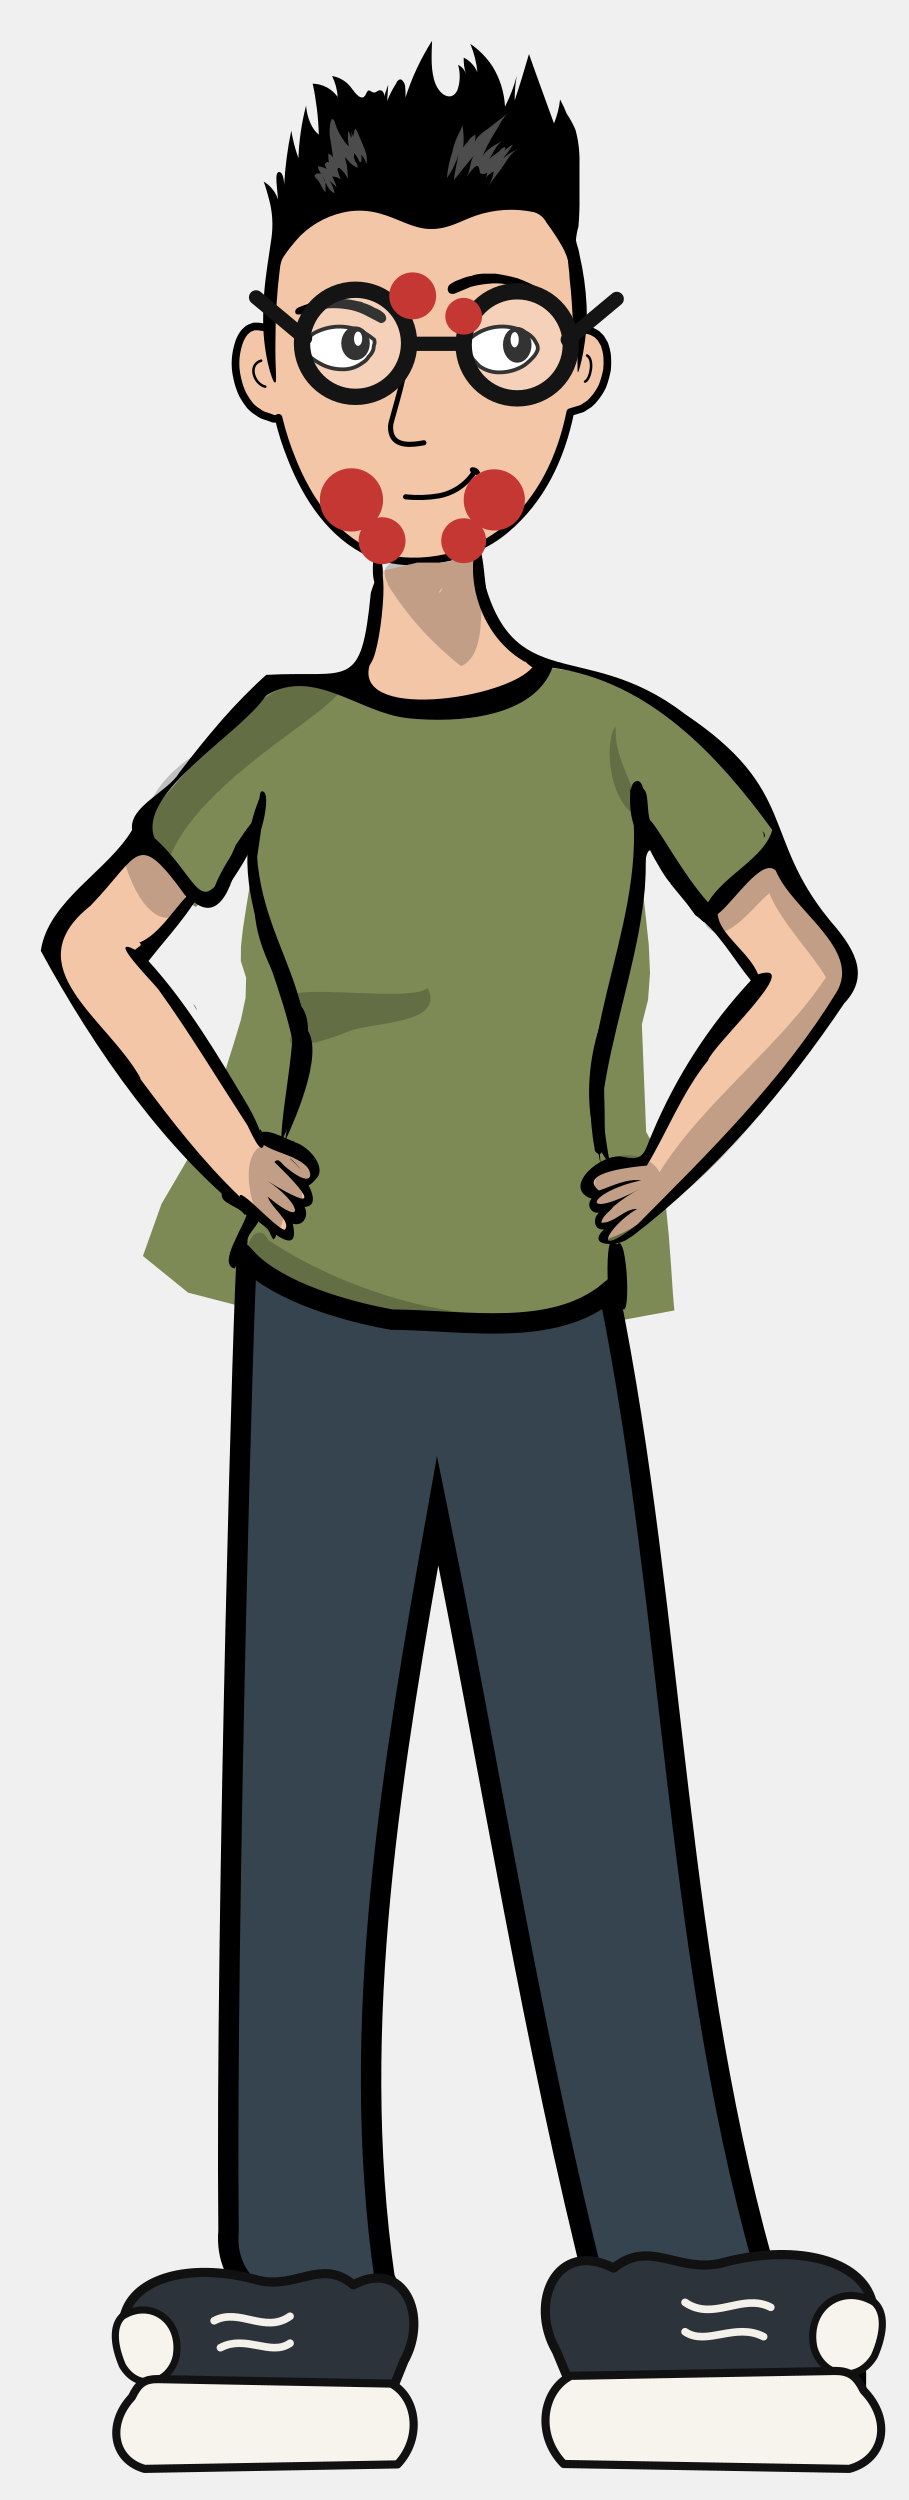
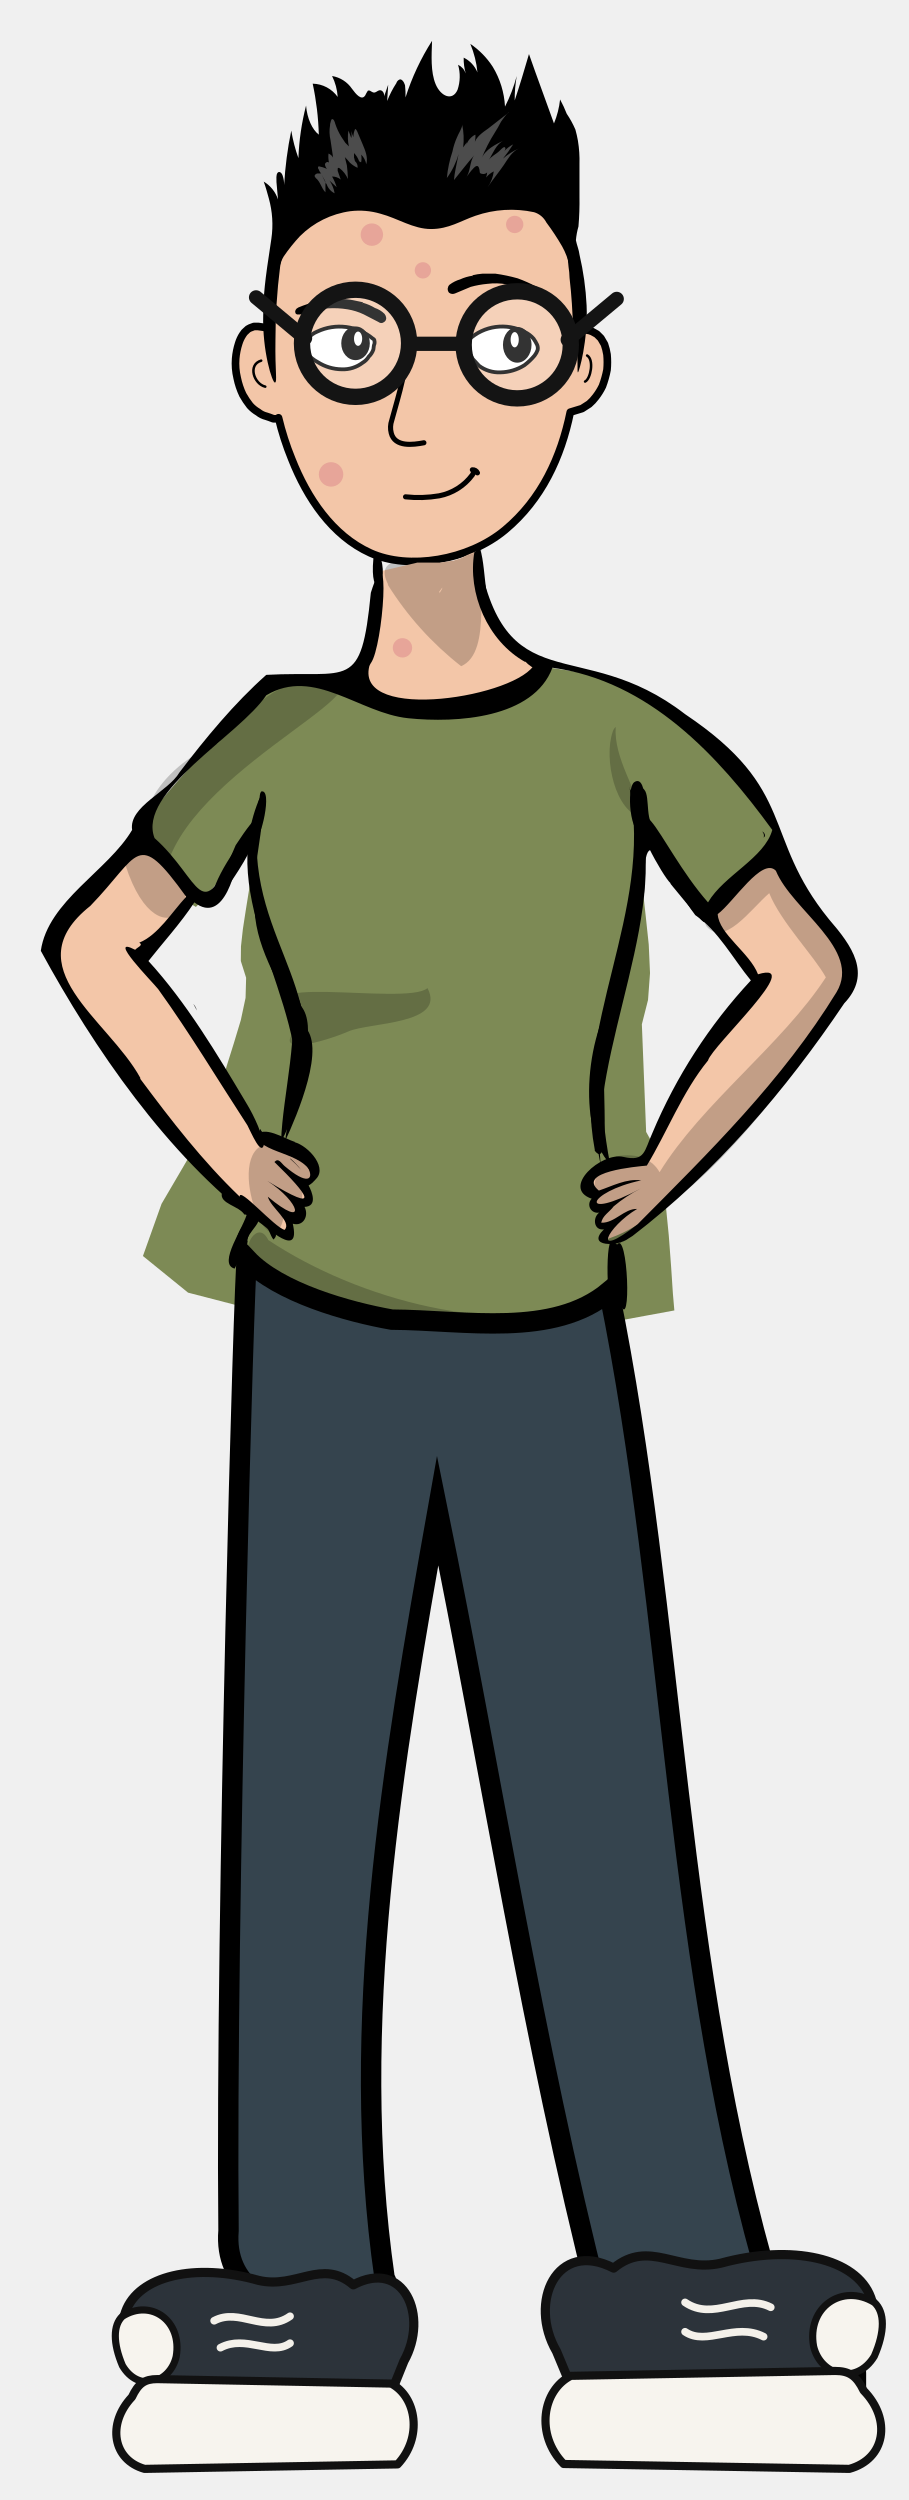
<svg xmlns="http://www.w3.org/2000/svg" width="178.1" height="490.1" viewBox="167.1 50 178.1 490.1">
  <svg width="500" height="600" preserveAspectRatio="xMidYMin slice" style="overflow:visible" viewBox="0 0 500 600">
    <svg width="500" height="600" style="overflow:visible">
      <svg width="500" height="600" preserveAspectRatio="xMidYMin slice" style="overflow:visible" viewBox="0 0 500 600">
        <svg viewBox="0 0 500 600">
          <path fill="#f3c6a8" stroke="#000" stroke-linecap="round" stroke-linejoin="round" stroke-width="1.5" d="M286.1 119.5a11.7 11.7 0 0 0-.5-2l-.7-1.2-.8-.8-.9-.5a3.5 3.5 0 0 0-1.1-.3h-1.9c-.1-3.5-.3-6.9-.7-10.3a16 16 0 0 0-.2-2.2c-.5-6.1-1.6-12.5-5.9-17.1s-11.7-4.9-17.7-5-13.5 0-19.8 2.4a22.2 22.2 0 0 0-9.5 6.5c-2.6 3.2-3.8 7.1-4.7 11a64 64 0 0 0-2 14.4l-.2-.2h-.4l-1.4-.2h-.8l-.8.3a1.8 1.8 0 0 0-.7.5 2.7 2.7 0 0 0-.7.8 6.7 6.7 0 0 0-.8 1.7 13.3 13.3 0 0 0-.6 3 12.2 12.2 0 0 0 .3 3.8 14.2 14.2 0 0 0 1.1 3.3 15.3 15.3 0 0 0 1.4 2.1 6.5 6.5 0 0 0 1.6 1.3 4 4 0 0 0 1.6.8l.6.2.8.3h.8l.2-.2a55 55 0 0 0 2.6 8.1c3 7.6 7.9 15 15.4 18.4s19.2 1.5 26.4-4.5 11-14.3 12.8-23.1l2.3-.7 1.4-.9a8.6 8.6 0 0 0 1.3-1.4 12 12 0 0 0 1.3-2.1 19 19 0 0 0 .9-3.2 16 16 0 0 0 0-3" />
          <path fill="none" stroke="#000" stroke-linecap="round" stroke-linejoin="round" stroke-width=".5" d="M218.3 120.7c-2.7.8-1.4 4.6.8 5.1m63.1-6.1c1.4.8.7 4.6-.4 5.1" />
          <path d="M282.1 109.9a56 56 0 0 0-1.4-10c-.1-.9-.5-1.8-.7-2.8a14 14 0 0 1 .5-2.7 57 57 0 0 0 .2-5.9v-6.3a24 24 0 0 0-.3-4.6 23 23 0 0 0-.5-2.2 18.7 18.7 0 0 0-1.7-3.1 24 24 0 0 0-1.3-2.8 17.1 17.1 0 0 1-1.2 4.7c-1.6-4.5-3.3-9-4.9-13.6-.9 3.1-1.8 6.1-2.8 9.1a26 26 0 0 1 .4-4.8 30 30 0 0 1-2.3 6 16.7 16.7 0 0 0-2.4-7.8 15.8 15.8 0 0 0-4.4-4.5 19.2 19.2 0 0 1 1.4 5.6 5.5 5.5 0 0 0-2.7-2.9 10.6 10.6 0 0 0 .4 3.1 2.9 2.9 0 0 0-1.5-1.7 8.2 8.2 0 0 1-.1 4.9c-1 2.3-3.3 1.3-4.3-1.1s-.8-5.6-.7-8.5a47.5 47.5 0 0 0-5.2 11.1 18.5 18.5 0 0 0-.1-2.4c-.2-.7-.7-1.3-1.1-1.1a1.1 1.1 0 0 0-.6.7 19.2 19.2 0 0 0-1.8 3.5c.1-1 .1-2.1.2-3.2l-.8 2.3c.1-.7-.4-1.3-.9-1.2s-.8.6-1.3.4-.6-.5-1-.3a7 7 0 0 0-.5.9c-.7 1.1-1.8-.2-2.6-1.3a5.9 5.9 0 0 0-3.9-2.5 10.8 10.8 0 0 1 1.1 4.1 6.2 6.2 0 0 0-4.9-2.6 54.7 54.7 0 0 1 1.2 10c-1.3-1-2.3-3.2-2.5-5.7a48.2 48.2 0 0 0-1.5 10.3 30.5 30.5 0 0 1-1.4-5.4 73 73 0 0 0-1.4 10.7 5.4 5.4 0 0 0-.3-1.9c-.2-.6-.7-.9-1-.5s-.2 1.2-.2 1.8l.3 3.4a6.4 6.4 0 0 0-2.8-3.5c.4 1.1.7 2.2 1 3.3a19.1 19.1 0 0 1 .5 7.9c-1.4 9.1-1.5 10.7-1.6 14.9-.2 7.2 1.8 13.4 2.3 13.3s0-2.1.1-8.3a113 113 0 0 1 .9-14.3 4.8 4.8 0 0 1 .7-2.1 33 33 0 0 1 3.2-4 17.3 17.3 0 0 1 9.9-4.9 14.7 14.7 0 0 1 5.9.5c3.4.9 6.4 3 9.9 3s5.8-1.6 8.7-2.6a21.4 21.4 0 0 1 11.5-.7 4 4 0 0 1 2.4 2 48 48 0 0 1 3.1 4.7c2.7 4.8 2.2 11.3 2.7 16.8s.2 7.9.4 7.9 2-6.2 1.7-13.1" />
          <path fill="#fff" d="m257.9 78.9.7-1v.5c0-.7 1.1-1.8 1.7-2a5.5 5.5 0 0 1-.2 1.8c.2-1.3 1.7-2.3 2.7-3l4.1-3.2c-.3 0-1.4 1.6-1.6 1.9a23 23 0 0 1-1.2 2.1 30.6 30.6 0 0 0-2.6 5.1c.7-1.8 2.8-2.8 4.4-3.6-1.6.8-2.1 2.5-3 3.9.4-.7 1.5-1.2 2.1-1.8s.9-.9 1.1-.7 0 .6-.2.8a5.9 5.9 0 0 1 1.8-1.4 28 28 0 0 1-2 2.8 12.7 12.7 0 0 1 3.1-2c-1.4.7-2.1 2-2.9 3.2s-2.2 2.9-3.2 4.4a6.9 6.9 0 0 0 1.2-3.1 4.4 4.4 0 0 0-1.5 1.2 4.4 4.4 0 0 0 .2-1 1 1 0 0 1-.9.3c-.7-.1-.5-.3-.6-.8s-.3-1.2-1.1-.4-1.1 1.4-1.7 2.1c1.1-1.1.8-3.4 1.8-4.6-1.4 1.6-2.7 3.3-4 4.9a15 15 0 0 1 .3-2.1l.6-3a14.7 14.7 0 0 1-2.3 4.7 23 23 0 0 1 1.1-5.2 13 13 0 0 1 .9-2.8c.2-.6 1.1-1.9 1-2.5a13.7 13.7 0 0 1 .2 4.5m-28 4.8c.1 0 .2.2.2.3h-.8c-.3.1-.6.3-.5.6l.2.3c.9.7 1.1 2 1.9 2.8v-2a4.7 4.7 0 0 0-.5-1 7.5 7.5 0 0 0-.7-1.2.8.8 0 0 0-.2-.4c-.1-.2-.1-.4.1-.5l.8.2.8.3a1.5 1.5 0 0 1-.4-.9c.1-.4.6-.6.8-.3a5.5 5.5 0 0 1-.1-1.8 1.8 1.8 0 0 1 .9.8l-.5-3.4a7.7 7.7 0 0 1-.2-1.5 6.6 6.6 0 0 1 .1-1.4 1.3 1.3 0 0 1 .1-.6 2.1 2.1 0 0 1 .2-.6c.4-.3.7.7.7.8a12.3 12.3 0 0 0 1.2 2.6l.8 1.2.4.4.3.3a8.1 8.1 0 0 1-.1-3.1c.2.4.3.8.5 1.3s.1-.8.1-1.2a4.2 4.2 0 0 0 .4 1.2 3 3 0 0 1 .2-1.3c0-.1.1-.3.2-.3s.2.3.3.4l1.1 2.6c.5 1.2 1.1 2.6.7 3.9a3.5 3.5 0 0 0-1-1.9 3.8 3.8 0 0 1 0 1.5.5.5 0 0 1-.4-.2 4.4 4.4 0 0 0-1-1.6v.9c.1.2.1.5.2.7a1.5 1.5 0 0 1 .5 1.3 5.6 5.6 0 0 1-1.5-1l-.6-.7-.4-.4c0 .1.1.2.1.4l.3 1.2a25 25 0 0 1 .2 2.7 5.1 5.1 0 0 0-1.6-2.1c-.2-.1-.4-.2-.4.1v.4l.6 1.7a2.7 2.7 0 0 0-1.7-.6 10.2 10.2 0 0 1 .9 2.1l-1.4-1.3a6.3 6.3 0 0 1 1 2.5 3.1 3.1 0 0 1-1.6-1.9h-.1" opacity=".3" />
        </svg>
      </svg>
    </svg>
    <svg width="500" height="600" style="overflow:visible">
      <svg width="500" height="600" preserveAspectRatio="xMidYMin slice" style="overflow:visible" viewBox="0 0 500 600">
        <svg viewBox="0 0 500 600">
          <path fill="none" stroke="#000" stroke-linecap="round" stroke-linejoin="round" d="M260.7 142.7a1 1 0 0 0-1-.6.8.8 0 0 0 .4.4 2.1 2.1 0 0 0-.4.6 10.6 10.6 0 0 1-6.5 4.1 24 24 0 0 1-6.6.2" />
          <path stroke="#000" stroke-miterlimit="10" stroke-width=".5" d="M238.2 109.6a9.4 9.4 0 0 1 2.3 1 4.6 4.6 0 0 1 1.8 1.1c.3.4.4.9 0 1.2s-.6.2-.9 0l-2.9-1.5a12 12 0 0 0-3.2-1 17 17 0 0 0-3.9-.2 20 20 0 0 0-5.5 1.2h-.5c-.3-.1-.2-.5 0-.7l.3-.2a23 23 0 0 1 3.7-1.2 16.8 16.8 0 0 1 4.4-.4 10 10 0 0 1 2.5.2l1.9.4m21.6-5.2a8.4 8.4 0 0 0-2.4.7 6.3 6.3 0 0 0-2 1 .9.9 0 0 0-.1 1.2.9.9 0 0 0 .9.1l3.1-1.3a19 19 0 0 1 3.3-.6 12.8 12.8 0 0 1 3.9.1 20.7 20.7 0 0 1 5.3 1.8h.4a.4.4 0 0 0 .1-.7l-.2-.2a28 28 0 0 0-3.6-1.6 33 33 0 0 0-4.3-.9h-2.5a12.5 12.5 0 0 0-1.9.3m-2.3 1.7h-.1" />
          <path fill="#fff" stroke="#000" stroke-linecap="round" stroke-linejoin="round" stroke-width=".75" d="M240.3 118.5a3.4 3.4 0 0 1-.9 1.4 3.4 3.4 0 0 1-1.2 1.2 6.3 6.3 0 0 1-4.1 1.3 8.9 8.9 0 0 1-4.7-1.4 6.8 6.8 0 0 1-2.1-1.7 3.3 3.3 0 0 1-.6-1 1.7 1.7 0 0 1 .1-1 3.6 3.6 0 0 1 .7-1 4.6 4.6 0 0 1 1.8-1.3 10.2 10.2 0 0 1 10.9 1.4c.2.1.3.2.3.4a1.3 1.3 0 0 1-.1.9c0 .3-.1.5-.1.8" />
          <ellipse cx="236.8" cy="117.3" rx="2.8" ry="3.3" />
          <ellipse cx="237.3" cy="116.4" fill="#fff" rx=".8" ry="1.4" />
          <path fill="#fff" stroke="#000" stroke-linecap="round" stroke-linejoin="round" stroke-width=".75" d="M259 118.8a6 6 0 0 0 .8 1.6l1.2 1.3a6.5 6.5 0 0 0 4.2 1.3 9.2 9.2 0 0 0 4.7-1.4 12 12 0 0 0 2-1.9 3.9 3.9 0 0 0 .6-1.1 1.7 1.7 0 0 0-.1-1 7.5 7.5 0 0 0-.7-1.2 5.2 5.2 0 0 0-1.7-1.3 9.6 9.6 0 0 0-11 1.5c-.1.1-.3.2-.3.4s.1.7.1 1a2.4 2.4 0 0 0 .2.8" />
          <ellipse cx="268.5" cy="117.6" rx="2.8" ry="3.5" />
          <ellipse cx="268" cy="116.6" fill="#fff" rx=".8" ry="1.5" />
          <path fill="none" stroke="#000" stroke-linecap="round" stroke-linejoin="round" d="M246.5 116.4a22.2 22.2 0 0 1-.5 8.1c-.6 2.7-1.4 5.3-2.1 7.9a4.3 4.3 0 0 0-.1 2.5c.7 2.8 4.3 2.3 6.4 1.9" />
        </svg>
      </svg>
    </svg>
    <svg width="500" height="600" style="overflow:visible">
      <svg width="500" height="600" preserveAspectRatio="xMidYMin slice" style="overflow:visible" viewBox="0 0 500 600">
        <svg viewBox="0 0 500 600">
          <defs>
            <mask id="a" width="44.95" height="22.26" x="292.31" y="503.34" maskUnits="userSpaceOnUse">
              <path fill="#fff" fill-rule="evenodd" d="M292.3 503.3h44.6v21.8h-44.6z" />
            </mask>
          </defs>
          <path fill="#7d8a55" fill-rule="evenodd" d="m274.3 180.8 7.96 1.23 7.75 2.96 7.37 4.37 6.83 5.44 6.12 6.19 5.25 6.61 4.22 6.7-5.41 6.6-2.73 4.62-1.99 2.46-2.4.14-3.57-2.34-5.03-4.98-6.07-7.8.05 5.17.38 5.53.64 5.73.61 5.75.25 5.59-.39 5.26-1.21 4.77.84 21.1 1.65 2.96 1.25 4.86.9 6.04.64 6.47.46 6.17.34 5.14.29 3.36-12.88 2.37-19.88 1.22-22.96-.32-22.16-2.24-17.45-4.52-8.85-7.18 3.65-10.23 11.07-18.9.55-3.76 1.12-4.26 1.42-4.52 1.38-4.57.93-4.37.11-3.94-1.04-3.28.03-2.87.38-3.43.58-3.77.63-3.92.51-3.84.36-3.58.3-3.09-1.33 1.26-1.45 1.85-1.65 2.23-1.83 2.41-1.93 2.36-1.85 2.12-1.55 1.67-1.86-1.11-1.53-2.03-1.36-2.64-1.39-2.96-1.55-2.97-1.63-2.68-1.29-2.11 3.16-3.69 3.48-4.02 3.68-4.22 3.77-4.26 3.73-4.18 3.58-3.95 3.3-3.58 8.28.57 8.06 1.54 7.88 1.74 7.73 1.16 7.64-.17 7.57-2.28z" />
          <path fill="#f3c6a8" fill-rule="evenodd" d="M194.9 214c-29.2 30-18.5 20.2 1.9 53.4 6.8 7.8 17.1 21.8 27.4 24.7.1-2-.8-3.8 2-3.3-.3-2.2-.8-3.1 1.7-3.6-2.5-4.8 1.3-3 .6-7.7-1.9-2.1-7.9-4.1-10.6-4.7-4.7-9.2-16.5-26.5-23-34.6 12-14.9 12.2-9.2 0-24.2m110.7 14.6c.2 0 10.1 13.8 10.2 13.8-8.3 9-17.5 24.9-22.4 36.1l-4.6-.6c-1.9 1-7 2.3-6.4 5.3 1.7.6 1.1 2.7.9 3.9 2.9.1 1.2 1.5.7 3.1 3-.6 1.2 1.5 1.1 3 17.7-4.7 39.5-37.1 49.7-52.7-18.8-26.2-10.3-29.1-29.2-12.2m-43.7-60-1.5-10.2-1.7.7-1.2.6-1.5.5-2.7.4h-4.4l-7.3 1.7c.1 6.1-2.7 17.2-5.9 22.5 4.6 3.9 19.2 3.2 24.7 3.1l13.9-6c-4.3-2.3-10.2-8.9-12.4-13.3m-42.6 328.1c-5.2 13.2-3.3 15 2.1 27.2 12.7-2 16.4-13.4 16.7-24.7Zm76.8 10.1c15.7-1.4 20.9-8.1 32.9 6.6l-3.7 6.2c-8.5.6-21.7-1.3-29.2-5.7Z" />
          <path d="M261.6 157v.2a5.6 5.6 0 0 1-2.8 1.6l-1.2.6-1.5.5-2.7.4H252a19.7 19.7 0 0 1-4.2-.1h-.8a6 6 0 0 1-2-.3c-2.2.6-3.3 1.8-1.8 4.7h-.1a61.6 61.6 0 0 0 14.4 16c6.3-2.7 2.9-17.7 4.1-23.6m-8.3 9.3a.4.4 0 0 0-.1-.3l.6-.8c0 .4-.4.7-.5 1.1" opacity=".2" />
          <path fill-rule="evenodd" d="M229 182.7c-8 1.1-14 7-19.1 13-9.4 3.4-20.6 15.4-10.1 24.1 6-20.5 49.1-37 29.2-37.1m-7.3 91.6c-12.2-2.3-2 26.4 1 14.5 3.1 3.5 3.9-4 3.6-6 4.8-2.4-.6-8.8-4.6-8.5" opacity=".2" />
          <path fill-rule="evenodd" d="M285.5 305.3c-20.7 7-48.2-.5-65.8-12.2-2-4.1-5.3 1.3-3.6 3.7 2.4 5.6 6.9 9 12.1 12.1l-.4-.3c13.8 8.4 46.1 16 55.7 2.1 1.1-.7 1.7-2.7 3.4-1.4 1.7-.5.4-4.6-1.4-4m-91.8-93.5c-.8 2.1-2.9 3.2-2.6 5.8 6.3 23.1 19.9 8.5 6.8-1.7-2.4-.3-1.8-6-4.2-4.1m126 9.1c0-2-.7-3.8-2.4-2.8-3.8 2.1-7.3 10.9-11 9.3-1.5.5-1.4 3.1-.7 4.2 3.5 4.1 8.7-3.4 12.3-6.5 2.3 5.7 8.8 12.3 11.1 16.5-8.6 13.2-24.3 24.7-32.6 38.2-1.3-2.4-4.3-3.9-8.5-3.1-7.7 3.8-3.1 11.9-1.2 17.1 2.6 2.5 2.3-3.6 5-2.3a11.2 11.2 0 0 0 4.2-3.8c15.2-10.1 27.5-28.6 38.4-43.5 1.4-8.7-7.9-17.7-14.6-23.3m-68.8 22.8c-4.1 3.7-40.2-3.8-24.1 6.4-8.7 8 4.5 3.9 8.6 2.1s19.3-1.3 15.5-8.5m36.3-50.2c-1.8 5.2.5 15.9 5.9 16.8-1.1-5.4-5.7-11.6-5.3-17.8a2.1 2.1 0 0 0-.6 1" opacity=".2" />
          <path fill-rule="evenodd" d="M205.7 248.1a3.3 3.3 0 0 0-.7-1.3zm18.3 29.1a21 21 0 0 1 2.1 2.1 14.7 14.7 0 0 0-2.1-2.2m2.4 3" />
          <path d="M329.6 230.2c-13.3-16.4-6-25.3-28.2-40.2-20.7-16-35.5-1.6-40.7-32.1h-.2c-.6 8.6 2.8 19.1 11.5 22.1-3 6.6-35.3 11.8-32.5.6a3.3 3.3 0 0 1 .3-.6c2.4-3.2 4.1-26.9 0-13.8-1.9 19.5-4.2 15.2-20.5 16.1-6.3 5.6-11.9 12.4-17 19.1-2.2 3.8-10 6.7-9.3 11.3-4.7 8-16.5 13.9-17.9 23.7 10.5 19.3 24.8 40 42.3 53.3 0-.2 0-.3.1-.4 2 1.3 8.6 7.7 7 .6 2.1.6 3.2-1.6 2.3-3.3 2.6-.1 1.5-2.9.8-4.2 5.2-3-3.2-9.4-6.9-8.9.1-.2.1-.4.2-.5a3 3 0 0 1-2.8-1.7 4 4 0 0 1-.1.5v-.2l-.3-.8a34.5 34.5 0 0 0-2.4-4.7c-5.6-9.4-11.6-19.5-19.1-27.7 2.5-3.2 6.4-7.5 9-11.5 6 4.6 8.3-6.8 9-10.9 4.9-7 1.7 9.7 2.8 12.3.4 8.5 5.7 15.3 8.5 23 .9-9.8-8.4-17.5-8.1-27.7-1.3-5.5 5.1-22-4.1-7.9-6.9 16.8-6.7 6.8-15.9-1.4-3.5-9 16.7-20.2 21.9-28 9.4-5.6 18.2 3.5 27.8 4.5s24.6 0 28.3-9.9c18.9 2.6 32.4 17.1 43.1 31.8-1.5 5.5-9.5 8.9-12.6 14.2-10.1-11.4-15.5-30.4-12.4-1.7-.7-18.6 5-2 9.9 4.2 4.4 2.9 7.5 8.7 10.9 12.8a101.6 101.6 0 0 0-19.3 29.9c-1.6 3.5-1.4 5.7-5.7 4.7s-12.3 6.1-6.2 8.2a1.6 1.6 0 0 0 1.5 2.7c-1.4 1-1.1 3.6.9 3.3-3.6 3.5 2.8 3.4 4.8 1.8l.8-.5c16.3-12.5 30-28.5 41.5-45.6 5.5-5.8 1.5-11.3-3-16.5m-126-4.4c-2.8 3-5.5 7.5-9.2 9 .9.5-.4.9-.8 1.4-5.8-3 3.4 6.3 4.5 7.7 6.2 8.6 11.7 17.8 17.5 26.7.6 1.1 2.9 6.7 3.3 3.4 9.1.2 12.8 12.1 4 4.6-.7-.6-1.2-1.7-2-.8 6.6 6.4 9.5 10.4-1.4 3.7 6.4 4.1 8 9.7.1 3.1.6 2.2 4.8 4.9 3.3 6.5-1.9-.4-9-8.6-8.8-6.5-7.3-7-13.4-14.9-19.5-23.1v-.2c-6.3-11.5-24.9-21.7-9.8-33.7 9.8-10.1 9-15.4 18.8-1.8m127.5 18.7c-10.6 17.3-25.1 31.5-39 45.5-9.3 7.3-6 .5-.1-3-2.5-.1-4.4 2.8-7 2.7.1-1.3 1.7-2.2 2.4-3.2a27 27 0 0 1 5.3-3.5c-12.3 6.6-10.7.7.1-1.6-2.9-.4-5.6 1.1-8.3 2-4.5-3.7 7.4-4.7 9.4-4.9 3.9-6.4 7-14.5 12-20.6.8-2.9 19.3-19.8 9.8-16.9-1.6-4.2-7.7-7.9-7.9-11.8 3.1-2.3 8.7-11.3 11.4-8.5 3.2 7.8 16.9 15.4 11.9 23.8" />
          <path fill="#35444e" fill-rule="evenodd" stroke="#000" stroke-miterlimit="10" stroke-width="4" d="M318.3 499.4c-19-63.6-18.8-132.2-31.8-196.2-11 9.1-28.1 5.6-42.6 5.5-8.5-1.5-22.2-5.3-28.4-11.9-.5 1.1-4.2 129-3.6 190.5-1.8 21.6 36.1 18.2 30.6 9.3-7.2-50.1 1.6-101 10.4-150.5 10.5 51.5 18.6 104 31.5 154.7 1.3 3.3 3 8 7.2 8.3 7.7-.9 28.5 2.1 26.7-9.7Z" />
          <path fill-rule="evenodd" d="M316.6 213.1a1.1 1.1 0 0 1 .2 1.1c.5-.3.2-.9-.2-1.2ZM215.7 499.4c-17 42.5 27.1 44 22.6 2-5.5-2-2.7 17.9-8.2 22.1-9.3 14.8-17.9-4.3-15.2-14.3-1.1-2.6 5.5-11.4.8-9.8" />
          <path fill-rule="evenodd" d="M226 525.5h.5l-.5.2v-.3m-5.3-6.2 1.3 1.1c-1 .5-1.1-.3-1.3-1.1m10.3-.2h.1a17.2 17.2 0 0 1-2.6 4.6c.4-1.8.9-3.6 2.5-4.5m5-20.5c-3.5 4.5-1.8 12.4-6 17.1-8.7 8.4-12.8-7.5-10.1-14.2-.1-2.8-3-1.1-2.6 1-7.3-.7-1.6 17.9.2 21.8.9 9.7 12.4 6.3 15.3-.5s8-22.4 3.2-25.2" />
          <g mask="url(#a)">
            <path fill-rule="evenodd" d="M316.3 503.6c-3.5 4.1 5.2 3.8 7.4 5.2 31.1 15.5-26.4 19.4-30.2 3.6 3.9-11.3-6.8 1.7 3.9 7.5 26.1 15.7 64-4.8 18.9-16.3" />
          </g>
          <path fill-rule="evenodd" d="M303.4 517.3a39 39 0 0 0 4.9 1.2 8.3 8.3 0 0 1-4.9-1.2m-2.7-4.2h.1a.1.1 0 0 1-.1-.1m21.7-6.7c-1 3.4 9.7 8.7-.1 10.3h.1c-8.8-.2-21.2 1.1-23.2-8.5-6-3.6-6.9 6.4-3.8 9.8 14.7 13.6 61.3 3.8 27-11.6m-105-6.1c-3 3.1-2 8.8-2.5 12.9-3.9-1.7 1.1 16.7 3.8 14.1 2-.9 3.1-2.3 2.6-4.7.1 5 1.6 5 3.9.8-.8 1.4.9 3.1 2 1.7.1 6.1 8.8-7.6 4-7.2-1.5.8-2.4 2.4-3.7 3.6-.6-2.3-3-.7-4.1.5-.2-1.8-2.3-4.9-4-2.6a1.2 1.2 0 0 0-2 .1c-2.9-5.6 2.6-15 0-19.2m.9-295c-.4.5-.2 1.1-.4 1.7v-.2a8.3 8.3 0 0 0-.3 2.2c0 1.6-1.2 3.7-.4 5.2s3.6-9.9 1-8.9m73.3-1.9c-1.7 1-.9 10.9 1.7 10.1.6-1.4 1-11.8-1.7-10.1m-51.2-43.8c-.8 8.3 3 5.9 1.5 0-.6.3-1.2-1.3-1.5 0m33.7 20.6c-2.4-1.8-5.3-3.1-7.5-5.2-5-4.1-3.8-12.7-5.3-17.4a4.1 4.1 0 0 1-1.1.7c-1.4 8.1 2.6 17.5 10 21.6a.1.1 0 0 0-.1-.1h.1c1 1.2 5 3.5 3.9.4m14.8 63.3c-6.9 8.2-8.7 27.8-2.1 34.8-2.3-11.9-2.6-24.4 3-35.8zm-2 50c-1.2 1.9-.6 18.7 1.7 11.6-1.2-3.1 2-11.5-1.7-11.6" />
          <path fill-rule="evenodd" d="M290.5 204.3c4.8 24.7-11.4 46.7-6.8 71.1v.2c3.8 4.8.5-18.5 2.5-21.9 4.9-14.1 10.9-38.6 4.3-49.2m-66 41.5c-1.1 4 3.3 11.2 1.7 16.8.3-4.9 3.6-14.4-1.7-16.8m.8 29.4a.9.9 0 0 0 .9.4 2.3 2.3 0 0 0-1-.7v.3m-6.2 14.8c.9.7 1 1.9 1.7 2.8 1.5-1.3-.7-2.5-1.7-2.8m-4.1 7.1c-.1.6.5 1.1 1.2 1.1l-1.1-1.6a.7.7 0 0 0-.1.5" />
          <path fill-rule="evenodd" d="M225.2 249.5c.2 3.8 1.5 8.1 1.1 12.1-.3-3.1 2.4-11.6-1.1-12.1m-1.4 24.8-.4-.5a.7.7 0 0 0 .4.5m-8.6 19.7c-5.2 4.5-.7 4.9.4-.4-.2.1-.3.3-.4.4" />
          <path fill-rule="evenodd" d="M218.2 206c-9.2 20.7 9 39.3 7.1 60.1 7.7-24.1-12.1-32.6-7.1-60.1m6.5 69.1a1.2 1.2 0 0 0 1 .2l-1.5-.7z" />
          <path fill-rule="evenodd" d="M216.6 211.2c-2.8 4.8-7.9 10.9-8.2 16.1 1.6.2 12.9-17 8.2-16.1m.4 77.2a1.1 1.1 0 0 0-.6.7h-.1c-5.2 2-3.1 16.5-.6 4 0 .1 0 .2-.1.2-.2-1.7 3.9-4.3 1.4-5m6.9-45.6c2.1 9.7-1.4 21.8-1.7 31.1 4-7.1 7.6-23.7 1.7-31.1" />
          <path fill-rule="evenodd" d="M215.6 287.6c-.5 2.8-6 10.2-2.5 11.1 1-1.8 5.3-11.4 2.5-11.1" />
          <path fill-rule="evenodd" d="M210.6 283.9c-.5 2.1 3.4 2.5 4.4 4.2 3.5.1-3.4-4.6-4.4-4.2m6.6-11.1c2 3.8 10.6 3 11.4 8.7 3.2-2.2-1-6.9-3.8-7.6h.2c-2.2-.7-6.2-3.4-7.8-1.2" />
          <path fill-rule="evenodd" d="M226.6 251.1c.6 7.5-2.9 15.7-3.6 22.6 2.3-5 8.3-18.9 3.6-22.6m66.3-46.6c-.7 2.4.3 5.3 1 7.6-3.5-2.3 3.1 9.7 4.7 11.1h-.1l3.7 4.5c9.4 11.2-5.8-11.4-6.3-14.1-.2-.5-.4-1.1-.7-1.7v.2c-1.8-1.9-.4-7.4-2.4-7.6" />
          <path fill-rule="evenodd" d="M291.4 206.7c6.1 24.6-12 48-6.5 71.8-2.6-22.5 14.9-51.3 6.5-71.8m-3.4 87.4c.1.8.1 1.5.2 2.2-2.4-.9-.5 15 .4 9.1 2.4 6.7 1.6-14.8-.6-11.3" />
        </svg>
      </svg>
    </svg>
  </svg>
  <g fill="none" stroke="#141414" stroke-linecap="round" stroke-linejoin="round">
    <circle cx="236.8" cy="117.3" r="10.5" fill="#fff" fill-opacity=".2" stroke-width="3.2" />
    <circle cx="268.5" cy="117.6" r="10.5" fill="#fff" fill-opacity=".2" stroke-width="3.2" />
    <path stroke-width="2.8" d="M247.3 117.4H258m-31.1-1.1-9.6-8m61.1 8.3 9.6-8" />
  </g>
-   <g fill="#c43732">
-     <circle cx="248" cy="108" r="4.6" />
-     <circle cx="258" cy="112" r="3.6" />
-     <circle cx="236" cy="148" r="6.2" />
-     <circle cx="242" cy="156" r="4.6" />
-     <circle cx="264" cy="148" r="6" />
-     <circle cx="258" cy="156" r="4.4" />
+   <g fill="#e09490" opacity=".65">
+     <circle cx="240" cy="96" r="2.2" />
+     <circle cx="268" cy="94" r="1.7" />
+     <circle cx="250" cy="103" r="1.6" />
+     <circle cx="232" cy="143" r="2.4" />
+     <circle cx="246" cy="177" r="1.9" />
  </g>
  <g stroke="#111" stroke-linejoin="round">
    <path fill="#2c333a" stroke-width="1.8" d="M236.36 497.92c9.92-5.28 14.88 6.16 9.92 14.96l-2.48 6.16h-42.16c-7.44-1.76-12.4-8.8-9.92-15.84s13.64-9.68 26.04-6.16c7.44 1.76 12.4-4.4 18.6.88Z" />
    <path fill="#f7f4ee" stroke-width="1.4" d="M191.1 504.08c5.58-3.52 11.78.88 10.54 7.92-1.24 5.28-7.44 7.04-10.54 1.76-1.86-4.4-1.86-7.92 0-9.68Z" />
    <path fill="#f7f4ee" stroke-width="1.6" d="m197.92 516.4 45.88.88c4.96 2.64 6.2 10.56 1.24 15.84l-49.6.88c-6.2-1.76-7.44-8.8-2.48-14.08 1.24-2.64 2.48-3.52 4.96-3.52Z" />
    <path fill="none" stroke="#f4f1ea" stroke-linecap="round" stroke-width="1.5" d="M209.08 504.96c4.96-2.64 9.92 2.64 14.88-.88m-13.64 6.16c4.96-2.64 9.92 1.76 13.64-.88" />
  </g>
  <g stroke="#111" stroke-linejoin="round">
    <path fill="#2c333a" stroke-width="1.8" d="M287.4 494.64c-11.2-5.76-16.8 6.72-11.2 16.32l2.8 6.72h47.6c8.4-1.92 14-9.6 11.2-17.28s-15.4-10.56-29.4-6.72c-8.4 1.92-14-4.8-21 .96Z" />
    <path fill="#f7f4ee" stroke-width="1.4" d="M338.5 501.36c-6.3-3.84-13.3.96-11.9 8.64 1.4 5.76 8.4 7.68 11.9 1.92 2.1-4.8 2.1-8.64 0-10.56Z" />
    <path fill="#f7f4ee" stroke-width="1.6" d="m330.8 514.8-51.8.96c-5.6 2.88-7 11.52-1.4 17.28l56 .96c7-1.92 8.4-9.6 2.8-15.36-1.4-2.88-2.8-3.84-5.6-3.84Z" />
    <path fill="none" stroke="#f4f1ea" stroke-linecap="round" stroke-width="1.5" d="M318.2 502.32c-5.6-2.88-11.2 2.88-16.8-.96m15.4 6.72c-5.6-2.88-11.2 1.92-15.4-.96" />
  </g>
</svg>
